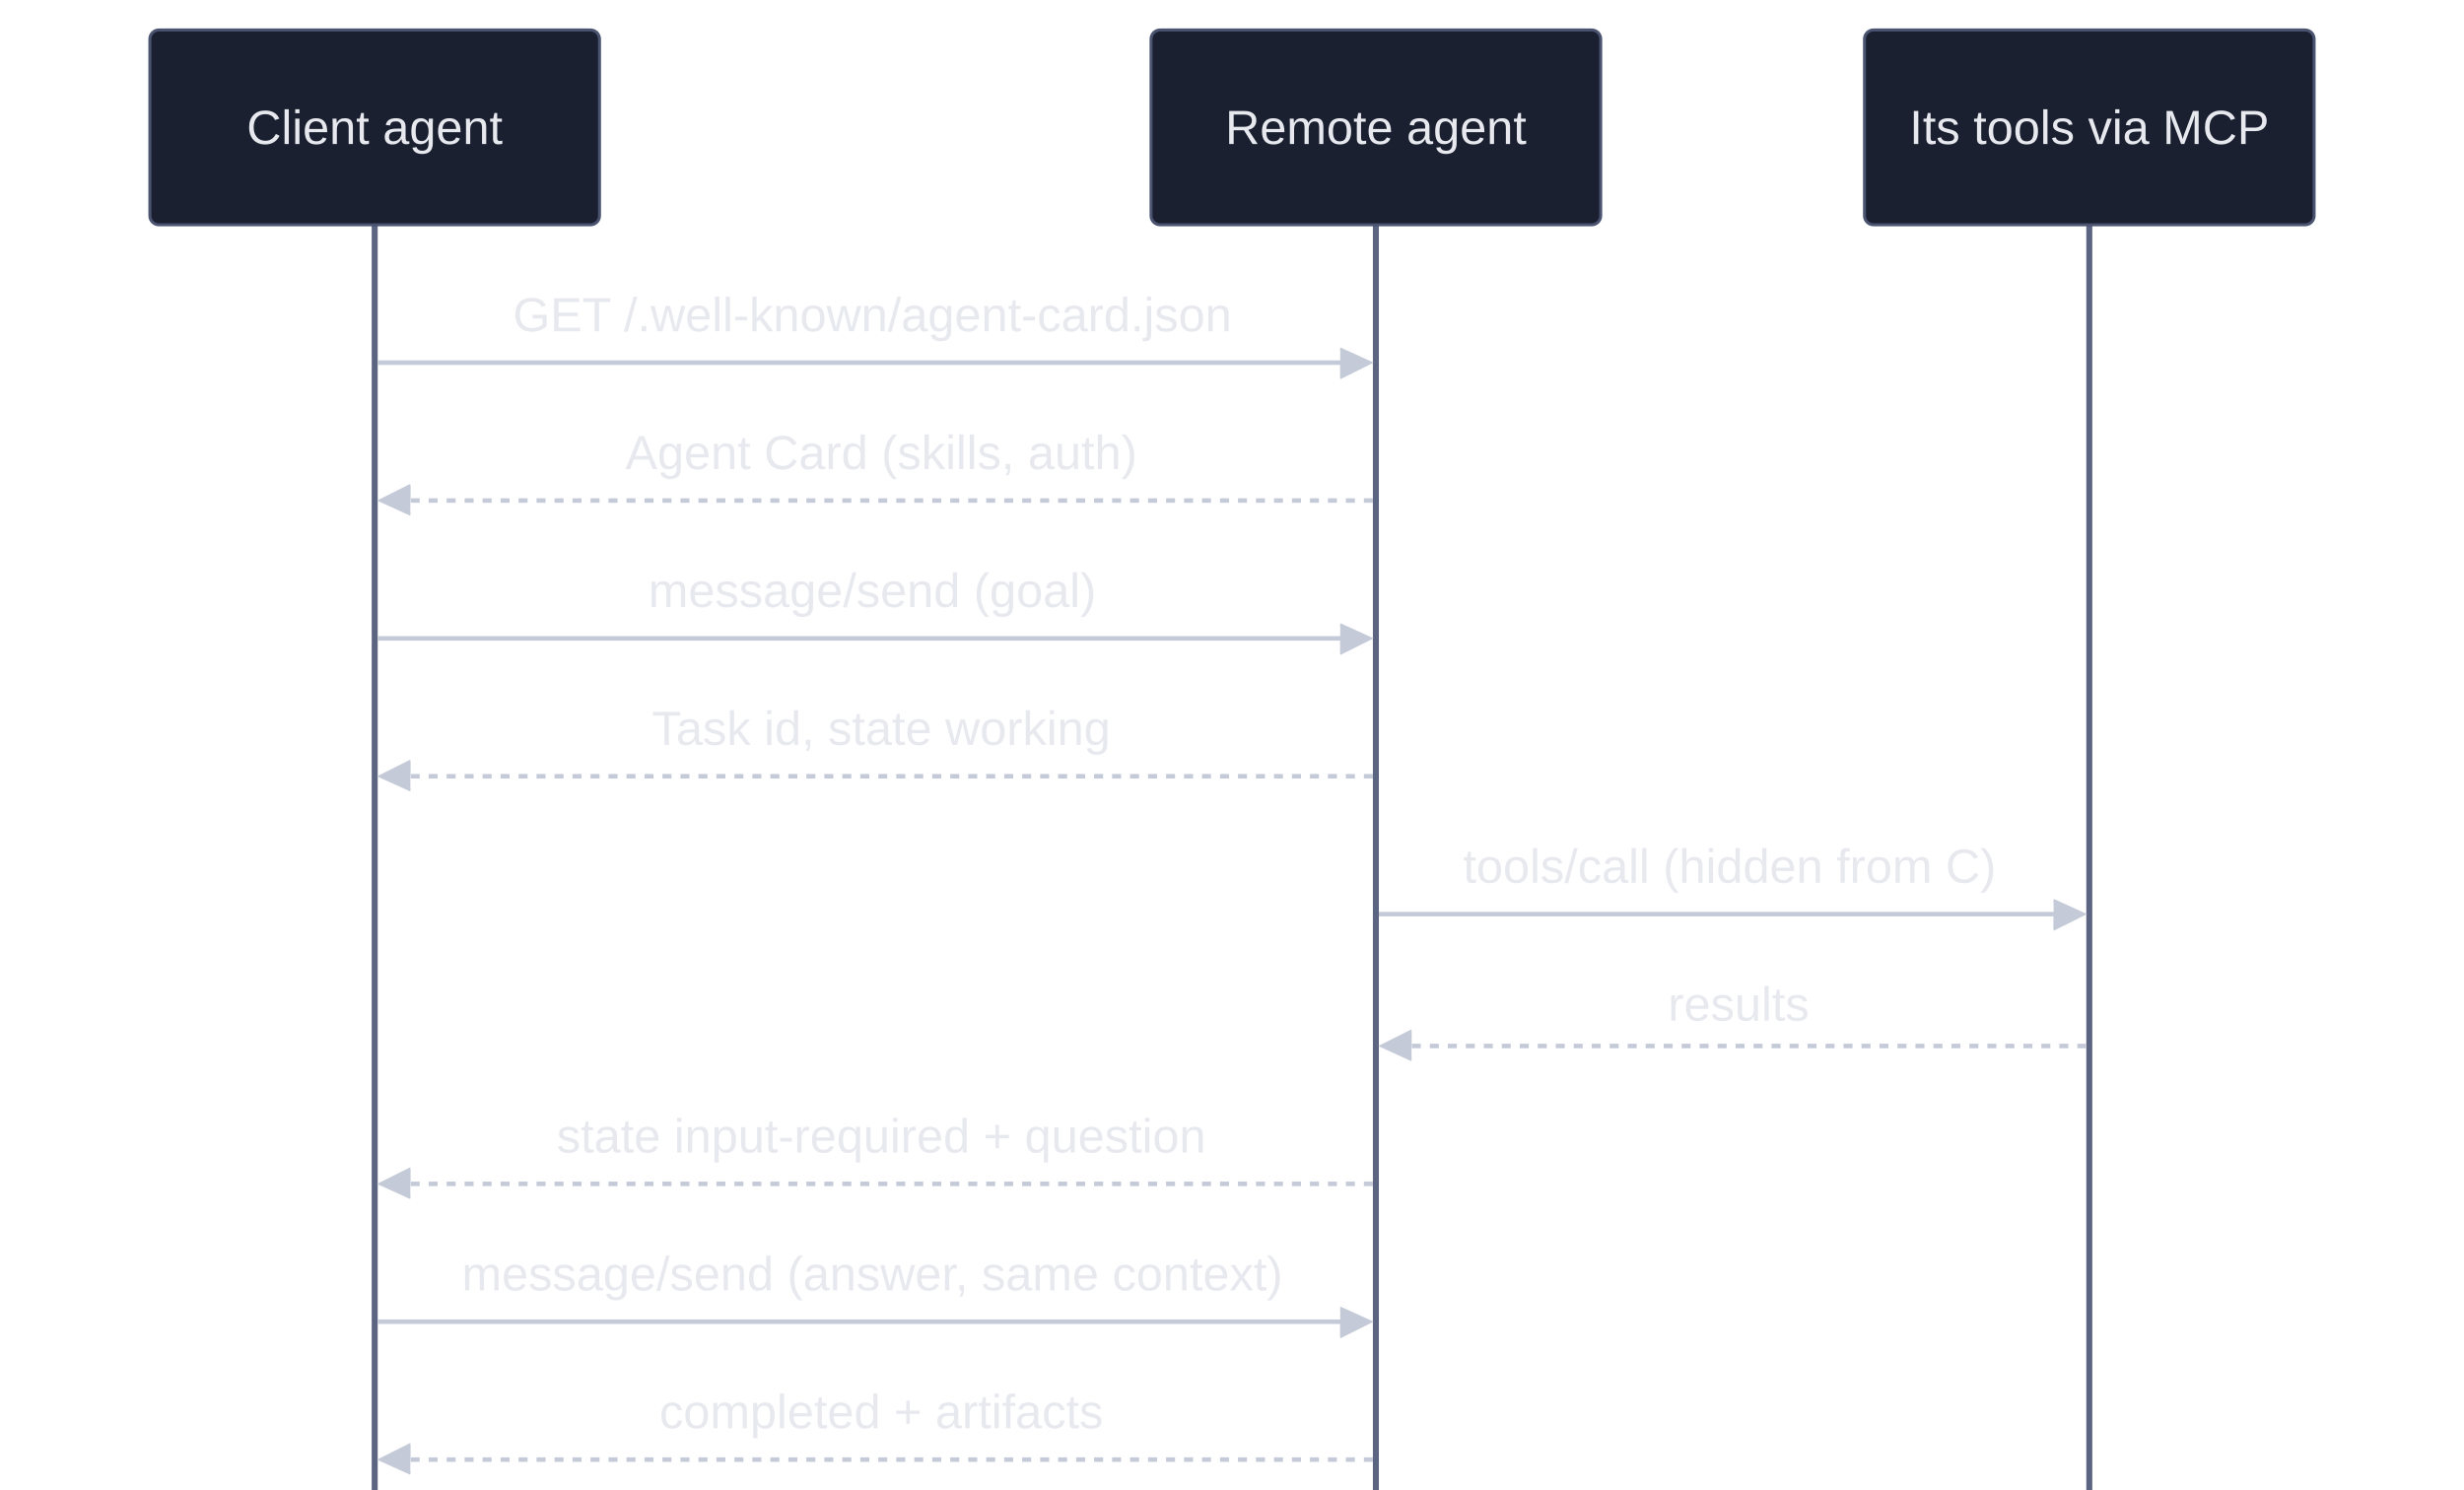
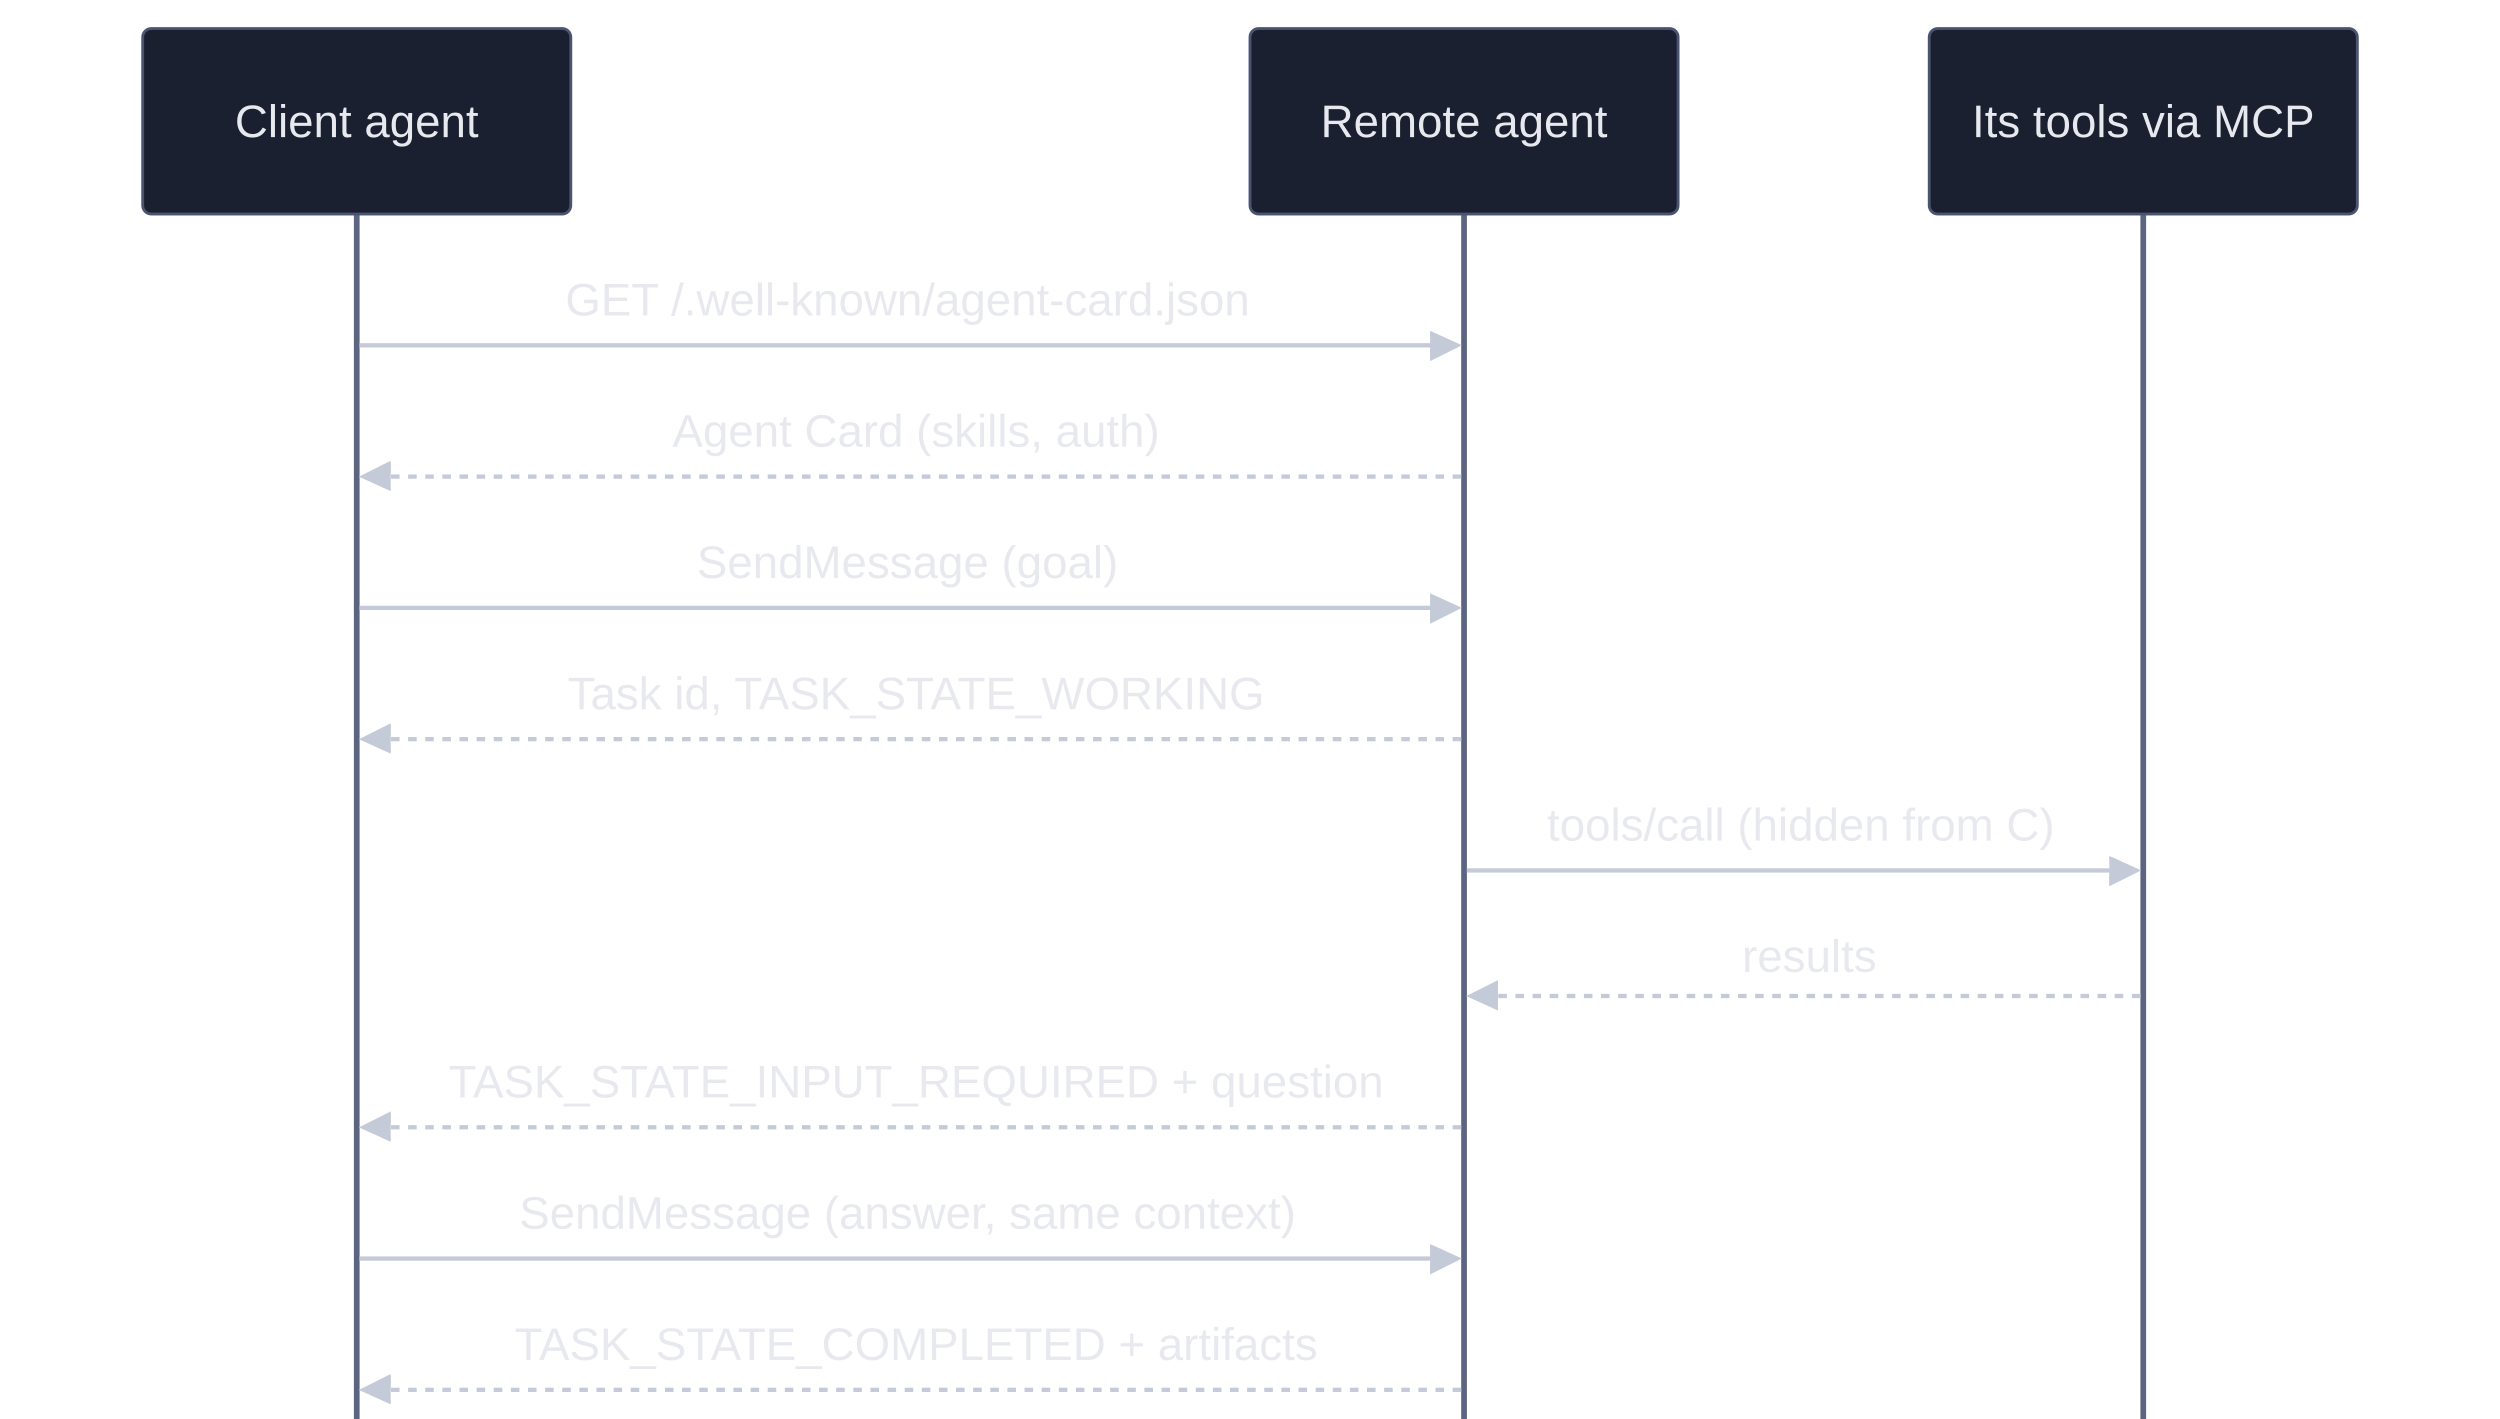
- <svg xmlns="http://www.w3.org/2000/svg" aria-hidden="true" focusable="false" id="dg-a2a-dark" width="100%" style="max-width: 822px;" viewBox="-50 -10 822 497" role="graphics-document document" aria-roledescription="sequence">
+ <svg xmlns="http://www.w3.org/2000/svg" aria-hidden="true" focusable="false" id="dg-a2a-dark" width="100%" style="max-width: 876px;" viewBox="-50 -10 876 497" role="graphics-document document" aria-roledescription="sequence">
  <g>
-     <line id="actor2" x1="647" y1="65" x2="647" y2="2000" class="actor-line 200" stroke-width="0.5px" stroke="#999" name="T" data-et="life-line" data-id="T" />
+     <line id="actor2" x1="701" y1="65" x2="701" y2="2000" class="actor-line 200" stroke-width="0.5px" stroke="#999" name="T" data-et="life-line" data-id="T" />
    <g id="root-2" data-et="participant" data-type="participant" data-id="T">
-       <rect x="572" y="0" fill="#eaeaea" stroke="#666" width="150" height="65" name="T" rx="3" ry="3" class="actor actor-top" />
-       <text x="647" y="32.5" dominant-baseline="central" alignment-baseline="central" class="actor actor-box" style="text-anchor: middle; font-size: 16px; font-weight: 400;">
-         <tspan x="647" dy="0">Its tools via MCP</tspan>
+       <rect x="626" y="0" fill="#eaeaea" stroke="#666" width="150" height="65" name="T" rx="3" ry="3" class="actor actor-top" />
+       <text x="701" y="32.5" dominant-baseline="central" alignment-baseline="central" class="actor actor-box" style="text-anchor: middle; font-size: 16px; font-weight: 400;">
+         <tspan x="701" dy="0">Its tools via MCP</tspan>
      </text>
    </g>
  </g>
  <g>
-     <line id="actor1" x1="409" y1="65" x2="409" y2="2000" class="actor-line 200" stroke-width="0.5px" stroke="#999" name="R" data-et="life-line" data-id="R" />
+     <line id="actor1" x1="463" y1="65" x2="463" y2="2000" class="actor-line 200" stroke-width="0.5px" stroke="#999" name="R" data-et="life-line" data-id="R" />
    <g id="root-1" data-et="participant" data-type="participant" data-id="R">
-       <rect x="334" y="0" fill="#eaeaea" stroke="#666" width="150" height="65" name="R" rx="3" ry="3" class="actor actor-top" />
-       <text x="409" y="32.5" dominant-baseline="central" alignment-baseline="central" class="actor actor-box" style="text-anchor: middle; font-size: 16px; font-weight: 400;">
-         <tspan x="409" dy="0">Remote agent</tspan>
+       <rect x="388" y="0" fill="#eaeaea" stroke="#666" width="150" height="65" name="R" rx="3" ry="3" class="actor actor-top" />
+       <text x="463" y="32.5" dominant-baseline="central" alignment-baseline="central" class="actor actor-box" style="text-anchor: middle; font-size: 16px; font-weight: 400;">
+         <tspan x="463" dy="0">Remote agent</tspan>
      </text>
    </g>
  </g>
  <g>
    <line id="actor0" x1="75" y1="65" x2="75" y2="2000" class="actor-line 200" stroke-width="0.5px" stroke="#999" name="C" data-et="life-line" data-id="C" />
    <g id="root-0" data-et="participant" data-type="participant" data-id="C">
      <rect x="0" y="0" fill="#eaeaea" stroke="#666" width="150" height="65" name="C" rx="3" ry="3" class="actor actor-top" />
      <text x="75" y="32.5" dominant-baseline="central" alignment-baseline="central" class="actor actor-box" style="text-anchor: middle; font-size: 16px; font-weight: 400;">
        <tspan x="75" dy="0">Client agent</tspan>
      </text>
    </g>
  </g>
  <style>#dg-a2a-dark{font-family:Arial,Helvetica,'Liberation Sans',sans-serif;font-size:14px;fill:#e7e9ef;}@keyframes edge-animation-frame{from{stroke-dashoffset:0;}}@keyframes dash{to{stroke-dashoffset:0;}}#dg-a2a-dark .edge-animation-slow{stroke-dasharray:9,5!important;stroke-dashoffset:900;animation:dash 50s linear infinite;stroke-linecap:round;}#dg-a2a-dark .edge-animation-fast{stroke-dasharray:9,5!important;stroke-dashoffset:900;animation:dash 20s linear infinite;stroke-linecap:round;}#dg-a2a-dark .error-icon{fill:#151a27;}#dg-a2a-dark .error-text{fill:#e7e9ef;stroke:#e7e9ef;}#dg-a2a-dark .edge-thickness-normal{stroke-width:1px;}#dg-a2a-dark .edge-thickness-thick{stroke-width:3.5px;}#dg-a2a-dark .edge-pattern-solid{stroke-dasharray:0;}#dg-a2a-dark .edge-thickness-invisible{stroke-width:0;fill:none;}#dg-a2a-dark .edge-pattern-dashed{stroke-dasharray:3;}#dg-a2a-dark .edge-pattern-dotted{stroke-dasharray:2;}#dg-a2a-dark .marker{fill:#8a93a8;stroke:#8a93a8;}#dg-a2a-dark .marker.cross{stroke:#8a93a8;}#dg-a2a-dark svg{font-family:Arial,Helvetica,'Liberation Sans',sans-serif;font-size:14px;}#dg-a2a-dark p{margin:0;}#dg-a2a-dark .actor{stroke:#4a5470;fill:#1a2030;stroke-width:1;}#dg-a2a-dark rect.actor.outer-path[data-look="neo"]{filter:drop-shadow( 1px 2px 2px rgba(185,185,185,1));}#dg-a2a-dark rect.note[data-look="neo"]{stroke:#6d6538;fill:#2b2a1c;filter:drop-shadow( 1px 2px 2px rgba(185,185,185,1));}#dg-a2a-dark text.actor&gt;tspan{fill:#e7e9ef;stroke:none;}#dg-a2a-dark .actor-line{stroke:#5b6480;}#dg-a2a-dark .innerArc{stroke-width:1.5;stroke-dasharray:none;}#dg-a2a-dark .messageLine0{stroke-width:1.5;stroke-dasharray:none;stroke:#c4cad8;}#dg-a2a-dark .messageLine1{stroke-width:1.5;stroke-dasharray:2,2;stroke:#c4cad8;}#dg-a2a-dark [id$="-arrowhead"] path{fill:#c4cad8;stroke:#c4cad8;}#dg-a2a-dark .sequenceNumber{fill:#10141d;}#dg-a2a-dark [id$="-sequencenumber"]{fill:#c4cad8;}#dg-a2a-dark [id$="-crosshead"] path{fill:#c4cad8;stroke:#c4cad8;}#dg-a2a-dark .messageText{fill:#e7e9ef;stroke:none;}#dg-a2a-dark .labelBox{stroke:#4a5470;fill:#1a2030;filter:none;}#dg-a2a-dark .labelText,#dg-a2a-dark .labelText&gt;tspan{fill:#e7e9ef;stroke:none;}#dg-a2a-dark .loopText,#dg-a2a-dark .loopText&gt;tspan{fill:#e7e9ef;stroke:none;}#dg-a2a-dark .sectionTitle,#dg-a2a-dark .sectionTitle&gt;tspan{fill:#e7e9ef;stroke:none;}#dg-a2a-dark .loopLine{stroke-width:2px;stroke-dasharray:2,2;stroke:#4a5470;fill:#4a5470;}#dg-a2a-dark .note{stroke:#6d6538;fill:#2b2a1c;}#dg-a2a-dark .noteText,#dg-a2a-dark .noteText&gt;tspan{fill:#f1e6b8;stroke:none;font-weight:normal;}#dg-a2a-dark .activation0{fill:#283149;stroke:#5b6480;}#dg-a2a-dark .activation1{fill:#283149;stroke:#5b6480;}#dg-a2a-dark .activation2{fill:#283149;stroke:#5b6480;}#dg-a2a-dark .actorPopupMenu{position:absolute;}#dg-a2a-dark .actorPopupMenuPanel{position:absolute;fill:#1a2030;box-shadow:0px 8px 16px 0px rgba(0,0,0,0.2);filter:drop-shadow(3px 5px 2px rgb(0 0 0 / 0.4));}#dg-a2a-dark .actor-man circle,#dg-a2a-dark line{fill:#1a2030;stroke-width:2px;}#dg-a2a-dark g rect.rect{filter:drop-shadow( 1px 2px 2px rgba(185,185,185,1));stroke:#4a5470;}#dg-a2a-dark .node .neo-node{stroke:#4a5470;}#dg-a2a-dark [data-look="neo"].node rect,#dg-a2a-dark [data-look="neo"].cluster rect,#dg-a2a-dark [data-look="neo"].node polygon{stroke:url(#dg-a2a-dark-gradient);filter:drop-shadow( 1px 2px 2px rgba(185,185,185,1));}#dg-a2a-dark [data-look="neo"].swimlane.cluster rect{filter:none;}#dg-a2a-dark [data-look="neo"].node path{stroke:url(#dg-a2a-dark-gradient);stroke-width:1px;}#dg-a2a-dark [data-look="neo"].node .outer-path{filter:drop-shadow( 1px 2px 2px rgba(185,185,185,1));}#dg-a2a-dark [data-look="neo"].node .neo-line path{stroke:#4a5470;filter:none;}#dg-a2a-dark [data-look="neo"].node circle{stroke:url(#dg-a2a-dark-gradient);filter:drop-shadow( 1px 2px 2px rgba(185,185,185,1));}#dg-a2a-dark [data-look="neo"].node circle .state-start{fill:#000000;}#dg-a2a-dark [data-look="neo"].icon-shape .icon{fill:url(#dg-a2a-dark-gradient);filter:drop-shadow( 1px 2px 2px rgba(185,185,185,1));}#dg-a2a-dark [data-look="neo"].icon-shape .icon-neo path{stroke:url(#dg-a2a-dark-gradient);filter:drop-shadow( 1px 2px 2px rgba(185,185,185,1));}#dg-a2a-dark :root{--mermaid-font-family:"trebuchet ms",verdana,arial,sans-serif;}</style>
  <g />
  <defs>
    <symbol id="dg-a2a-dark-computer" width="24" height="24">
      <path transform="scale(.5)" d="M2 2v13h20v-13h-20zm18 11h-16v-9h16v9zm-10.228 6l.466-1h3.524l.467 1h-4.457zm14.228 3h-24l2-6h2.104l-1.33 4h18.45l-1.297-4h2.073l2 6zm-5-10h-14v-7h14v7z" />
    </symbol>
  </defs>
  <defs>
    <symbol id="dg-a2a-dark-database" fill-rule="evenodd" clip-rule="evenodd">
      <path transform="scale(.5)" d="M12.258.001l.256.004.255.005.253.008.251.01.249.012.247.015.246.016.242.019.241.02.239.023.236.024.233.027.231.028.229.031.225.032.223.034.22.036.217.038.214.04.211.041.208.043.205.045.201.046.198.048.194.05.191.051.187.053.183.054.18.056.175.057.172.059.168.06.163.061.16.063.155.064.15.066.074.033.073.033.071.034.07.034.069.035.068.035.067.035.066.035.064.036.064.036.062.036.06.036.06.037.058.037.058.037.055.038.055.038.053.038.052.038.051.039.05.039.048.039.047.039.045.04.044.04.043.04.041.04.04.041.039.041.037.041.036.041.034.041.033.042.032.042.03.042.029.042.027.042.026.043.024.043.023.043.021.043.02.043.018.044.017.043.015.044.013.044.012.044.011.045.009.044.007.045.006.045.004.045.002.045.001.045v17l-.001.045-.002.045-.004.045-.006.045-.007.045-.009.044-.011.045-.012.044-.013.044-.015.044-.017.043-.018.044-.02.043-.021.043-.023.043-.024.043-.026.043-.027.042-.029.042-.03.042-.032.042-.033.042-.034.041-.036.041-.037.041-.039.041-.04.041-.041.04-.043.04-.044.04-.045.04-.047.039-.048.039-.05.039-.051.039-.052.038-.053.038-.055.038-.055.038-.058.037-.058.037-.06.037-.06.036-.062.036-.064.036-.064.036-.066.035-.067.035-.068.035-.069.035-.07.034-.071.034-.073.033-.074.033-.15.066-.155.064-.16.063-.163.061-.168.06-.172.059-.175.057-.18.056-.183.054-.187.053-.191.051-.194.05-.198.048-.201.046-.205.045-.208.043-.211.041-.214.04-.217.038-.22.036-.223.034-.225.032-.229.031-.231.028-.233.027-.236.024-.239.023-.241.02-.242.019-.246.016-.247.015-.249.012-.251.01-.253.008-.255.005-.256.004-.258.001-.258-.001-.256-.004-.255-.005-.253-.008-.251-.01-.249-.012-.247-.015-.245-.016-.243-.019-.241-.02-.238-.023-.236-.024-.234-.027-.231-.028-.228-.031-.226-.032-.223-.034-.22-.036-.217-.038-.214-.04-.211-.041-.208-.043-.204-.045-.201-.046-.198-.048-.195-.05-.19-.051-.187-.053-.184-.054-.179-.056-.176-.057-.172-.059-.167-.06-.164-.061-.159-.063-.155-.064-.151-.066-.074-.033-.072-.033-.072-.034-.07-.034-.069-.035-.068-.035-.067-.035-.066-.035-.064-.036-.063-.036-.062-.036-.061-.036-.06-.037-.058-.037-.057-.037-.056-.038-.055-.038-.053-.038-.052-.038-.051-.039-.049-.039-.049-.039-.046-.039-.046-.04-.044-.04-.043-.04-.041-.04-.04-.041-.039-.041-.037-.041-.036-.041-.034-.041-.033-.042-.032-.042-.03-.042-.029-.042-.027-.042-.026-.043-.024-.043-.023-.043-.021-.043-.02-.043-.018-.044-.017-.043-.015-.044-.013-.044-.012-.044-.011-.045-.009-.044-.007-.045-.006-.045-.004-.045-.002-.045-.001-.045v-17l.001-.045.002-.045.004-.045.006-.045.007-.045.009-.044.011-.045.012-.044.013-.044.015-.044.017-.043.018-.044.02-.043.021-.043.023-.043.024-.043.026-.043.027-.042.029-.042.03-.042.032-.042.033-.042.034-.041.036-.041.037-.041.039-.041.04-.041.041-.04.043-.04.044-.04.046-.04.046-.039.049-.039.049-.039.051-.039.052-.038.053-.038.055-.038.056-.038.057-.037.058-.037.06-.037.061-.036.062-.036.063-.036.064-.036.066-.035.067-.035.068-.035.069-.035.07-.034.072-.034.072-.033.074-.033.151-.066.155-.064.159-.063.164-.061.167-.06.172-.059.176-.057.179-.056.184-.054.187-.053.19-.051.195-.05.198-.048.201-.046.204-.045.208-.043.211-.041.214-.04.217-.038.22-.036.223-.034.226-.032.228-.031.231-.028.234-.027.236-.024.238-.023.241-.02.243-.019.245-.016.247-.015.249-.012.251-.01.253-.008.255-.005.256-.004.258-.001.258.001zm-9.258 20.499v.01l.001.021.003.021.004.022.005.021.006.022.007.022.009.023.01.022.011.023.012.023.013.023.015.023.016.024.017.023.018.024.019.024.021.024.022.025.023.024.024.025.052.049.056.05.061.051.066.051.07.051.075.051.079.052.084.052.088.052.092.052.097.052.102.051.105.052.11.052.114.051.119.051.123.051.127.05.131.05.135.05.139.048.144.049.147.047.152.047.155.047.16.045.163.045.167.043.171.043.176.041.178.041.183.039.187.039.19.037.194.035.197.035.202.033.204.031.209.03.212.029.216.027.219.025.222.024.226.021.23.02.233.018.236.016.24.015.243.012.246.01.249.008.253.005.256.004.259.001.26-.001.257-.004.254-.005.25-.008.247-.011.244-.012.241-.014.237-.016.233-.018.231-.021.226-.021.224-.024.22-.026.216-.027.212-.028.21-.031.205-.031.202-.034.198-.034.194-.036.191-.037.187-.039.183-.04.179-.04.175-.042.172-.043.168-.044.163-.045.16-.046.155-.046.152-.047.148-.048.143-.049.139-.049.136-.05.131-.05.126-.05.123-.051.118-.052.114-.051.11-.052.106-.052.101-.052.096-.052.092-.052.088-.053.083-.051.079-.052.074-.052.07-.051.065-.051.06-.051.056-.05.051-.05.023-.024.023-.025.021-.024.02-.024.019-.024.018-.024.017-.024.015-.023.014-.024.013-.023.012-.023.01-.023.01-.022.008-.022.006-.022.006-.022.004-.022.004-.021.001-.021.001-.021v-4.127l-.077.055-.08.053-.083.054-.085.053-.087.052-.09.052-.093.051-.095.05-.097.05-.1.049-.102.049-.105.048-.106.047-.109.047-.111.046-.114.045-.115.045-.118.044-.12.043-.122.042-.124.042-.126.041-.128.04-.13.04-.132.038-.134.038-.135.037-.138.037-.139.035-.142.035-.143.034-.144.033-.147.032-.148.031-.15.03-.151.03-.153.029-.154.027-.156.027-.158.026-.159.025-.161.024-.162.023-.163.022-.165.021-.166.02-.167.019-.169.018-.169.017-.171.016-.173.015-.173.014-.175.013-.175.012-.177.011-.178.01-.179.008-.179.008-.181.006-.182.005-.182.004-.184.003-.184.002h-.37l-.184-.002-.184-.003-.182-.004-.182-.005-.181-.006-.179-.008-.179-.008-.178-.01-.176-.011-.176-.012-.175-.013-.173-.014-.172-.015-.171-.016-.17-.017-.169-.018-.167-.019-.166-.02-.165-.021-.163-.022-.162-.023-.161-.024-.159-.025-.157-.026-.156-.027-.155-.027-.153-.029-.151-.03-.15-.03-.148-.031-.146-.032-.145-.033-.143-.034-.141-.035-.14-.035-.137-.037-.136-.037-.134-.038-.132-.038-.13-.04-.128-.04-.126-.041-.124-.042-.122-.042-.12-.044-.117-.043-.116-.045-.113-.045-.112-.046-.109-.047-.106-.047-.105-.048-.102-.049-.1-.049-.097-.05-.095-.05-.093-.052-.09-.051-.087-.052-.085-.053-.083-.054-.08-.054-.077-.054v4.127zm0-5.654v.011l.001.021.003.021.004.021.005.022.006.022.007.022.009.022.01.022.011.023.012.023.013.023.015.024.016.023.017.024.018.024.019.024.021.024.022.024.023.025.024.024.052.05.056.05.061.05.066.051.07.051.075.052.079.051.084.052.088.052.092.052.097.052.102.052.105.052.11.051.114.051.119.052.123.05.127.051.131.05.135.049.139.049.144.048.147.048.152.047.155.046.16.045.163.045.167.044.171.042.176.042.178.04.183.04.187.038.19.037.194.036.197.034.202.033.204.032.209.03.212.028.216.027.219.025.222.024.226.022.23.02.233.018.236.016.24.014.243.012.246.01.249.008.253.006.256.003.259.001.26-.001.257-.003.254-.006.25-.008.247-.01.244-.012.241-.015.237-.016.233-.018.231-.02.226-.022.224-.024.22-.025.216-.027.212-.029.21-.03.205-.032.202-.033.198-.035.194-.036.191-.037.187-.039.183-.039.179-.041.175-.042.172-.043.168-.044.163-.045.16-.045.155-.047.152-.047.148-.048.143-.048.139-.05.136-.049.131-.05.126-.051.123-.051.118-.051.114-.052.11-.052.106-.052.101-.052.096-.052.092-.052.088-.052.083-.052.079-.052.074-.051.07-.052.065-.051.06-.05.056-.051.051-.049.023-.025.023-.024.021-.025.02-.024.019-.024.018-.024.017-.024.015-.023.014-.023.013-.024.012-.022.01-.023.01-.023.008-.022.006-.022.006-.022.004-.021.004-.022.001-.021.001-.021v-4.139l-.077.054-.08.054-.083.054-.085.052-.087.053-.09.051-.093.051-.095.051-.097.05-.1.049-.102.049-.105.048-.106.047-.109.047-.111.046-.114.045-.115.044-.118.044-.12.044-.122.042-.124.042-.126.041-.128.04-.13.039-.132.039-.134.038-.135.037-.138.036-.139.036-.142.035-.143.033-.144.033-.147.033-.148.031-.15.03-.151.03-.153.028-.154.028-.156.027-.158.026-.159.025-.161.024-.162.023-.163.022-.165.021-.166.02-.167.019-.169.018-.169.017-.171.016-.173.015-.173.014-.175.013-.175.012-.177.011-.178.009-.179.009-.179.007-.181.007-.182.005-.182.004-.184.003-.184.002h-.37l-.184-.002-.184-.003-.182-.004-.182-.005-.181-.007-.179-.007-.179-.009-.178-.009-.176-.011-.176-.012-.175-.013-.173-.014-.172-.015-.171-.016-.17-.017-.169-.018-.167-.019-.166-.02-.165-.021-.163-.022-.162-.023-.161-.024-.159-.025-.157-.026-.156-.027-.155-.028-.153-.028-.151-.03-.15-.03-.148-.031-.146-.033-.145-.033-.143-.033-.141-.035-.14-.036-.137-.036-.136-.037-.134-.038-.132-.039-.13-.039-.128-.04-.126-.041-.124-.042-.122-.043-.12-.043-.117-.044-.116-.044-.113-.046-.112-.046-.109-.046-.106-.047-.105-.048-.102-.049-.1-.049-.097-.05-.095-.051-.093-.051-.09-.051-.087-.053-.085-.052-.083-.054-.08-.054-.077-.054v4.139zm0-5.666v.011l.001.02.003.022.004.021.005.022.006.021.007.022.009.023.01.022.011.023.012.023.013.023.015.023.016.024.017.024.018.023.019.024.021.025.022.024.023.024.024.025.052.05.056.05.061.05.066.051.07.051.075.052.079.051.084.052.088.052.092.052.097.052.102.052.105.051.11.052.114.051.119.051.123.051.127.05.131.05.135.05.139.049.144.048.147.048.152.047.155.046.16.045.163.045.167.043.171.043.176.042.178.04.183.04.187.038.19.037.194.036.197.034.202.033.204.032.209.03.212.028.216.027.219.025.222.024.226.021.23.02.233.018.236.017.24.014.243.012.246.01.249.008.253.006.256.003.259.001.26-.001.257-.003.254-.006.25-.008.247-.01.244-.013.241-.014.237-.016.233-.018.231-.02.226-.022.224-.024.22-.025.216-.027.212-.029.21-.03.205-.032.202-.033.198-.035.194-.036.191-.037.187-.039.183-.039.179-.041.175-.042.172-.043.168-.044.163-.045.16-.045.155-.047.152-.047.148-.048.143-.049.139-.049.136-.049.131-.051.126-.05.123-.051.118-.052.114-.051.11-.052.106-.052.101-.052.096-.052.092-.052.088-.052.083-.052.079-.052.074-.052.07-.051.065-.051.06-.051.056-.05.051-.049.023-.025.023-.025.021-.024.02-.024.019-.024.018-.024.017-.024.015-.023.014-.024.013-.023.012-.023.01-.022.01-.023.008-.022.006-.022.006-.022.004-.022.004-.021.001-.021.001-.021v-4.153l-.077.054-.08.054-.083.053-.085.053-.087.053-.09.051-.093.051-.095.051-.097.05-.1.049-.102.048-.105.048-.106.048-.109.046-.111.046-.114.046-.115.044-.118.044-.12.043-.122.043-.124.042-.126.041-.128.04-.13.039-.132.039-.134.038-.135.037-.138.036-.139.036-.142.034-.143.034-.144.033-.147.032-.148.032-.15.03-.151.03-.153.028-.154.028-.156.027-.158.026-.159.024-.161.024-.162.023-.163.023-.165.021-.166.02-.167.019-.169.018-.169.017-.171.016-.173.015-.173.014-.175.013-.175.012-.177.01-.178.01-.179.009-.179.007-.181.006-.182.006-.182.004-.184.003-.184.001-.185.001-.185-.001-.184-.001-.184-.003-.182-.004-.182-.006-.181-.006-.179-.007-.179-.009-.178-.01-.176-.01-.176-.012-.175-.013-.173-.014-.172-.015-.171-.016-.17-.017-.169-.018-.167-.019-.166-.02-.165-.021-.163-.023-.162-.023-.161-.024-.159-.024-.157-.026-.156-.027-.155-.028-.153-.028-.151-.03-.15-.03-.148-.032-.146-.032-.145-.033-.143-.034-.141-.034-.14-.036-.137-.036-.136-.037-.134-.038-.132-.039-.13-.039-.128-.041-.126-.041-.124-.041-.122-.043-.12-.043-.117-.044-.116-.044-.113-.046-.112-.046-.109-.046-.106-.048-.105-.048-.102-.048-.1-.05-.097-.049-.095-.051-.093-.051-.09-.052-.087-.052-.085-.053-.083-.053-.08-.054-.077-.054v4.153zm8.74-8.179l-.257.004-.254.005-.25.008-.247.011-.244.012-.241.014-.237.016-.233.018-.231.021-.226.022-.224.023-.22.026-.216.027-.212.028-.21.031-.205.032-.202.033-.198.034-.194.036-.191.038-.187.038-.183.04-.179.041-.175.042-.172.043-.168.043-.163.045-.16.046-.155.046-.152.048-.148.048-.143.048-.139.049-.136.05-.131.05-.126.051-.123.051-.118.051-.114.052-.11.052-.106.052-.101.052-.096.052-.092.052-.088.052-.083.052-.079.052-.074.051-.07.052-.065.051-.06.05-.056.05-.051.05-.023.025-.023.024-.021.024-.02.025-.019.024-.018.024-.017.023-.015.024-.014.023-.013.023-.012.023-.01.023-.01.022-.008.022-.006.023-.006.021-.004.022-.004.021-.001.021-.001.021.001.021.001.021.004.021.004.022.006.021.006.023.008.022.01.022.01.023.012.023.013.023.014.023.015.024.017.023.018.024.019.024.02.025.021.024.023.024.023.025.051.05.056.05.06.05.065.051.07.052.074.051.079.052.083.052.088.052.092.052.096.052.101.052.106.052.11.052.114.052.118.051.123.051.126.051.131.05.136.05.139.049.143.048.148.048.152.048.155.046.16.046.163.045.168.043.172.043.175.042.179.041.183.04.187.038.191.038.194.036.198.034.202.033.205.032.21.031.212.028.216.027.22.026.224.023.226.022.231.021.233.018.237.016.241.014.244.012.247.011.25.008.254.005.257.004.26.001.26-.001.257-.004.254-.005.25-.008.247-.011.244-.012.241-.014.237-.016.233-.018.231-.021.226-.022.224-.023.22-.026.216-.027.212-.028.21-.031.205-.032.202-.033.198-.034.194-.036.191-.038.187-.038.183-.04.179-.041.175-.042.172-.043.168-.043.163-.045.16-.046.155-.046.152-.048.148-.048.143-.048.139-.049.136-.05.131-.05.126-.051.123-.051.118-.051.114-.052.11-.052.106-.052.101-.052.096-.052.092-.052.088-.052.083-.052.079-.052.074-.051.07-.052.065-.051.06-.05.056-.05.051-.05.023-.025.023-.024.021-.024.02-.025.019-.024.018-.024.017-.023.015-.024.014-.023.013-.023.012-.023.01-.023.01-.022.008-.022.006-.023.006-.021.004-.022.004-.021.001-.021.001-.021-.001-.021-.001-.021-.004-.021-.004-.022-.006-.021-.006-.023-.008-.022-.01-.022-.01-.023-.012-.023-.013-.023-.014-.023-.015-.024-.017-.023-.018-.024-.019-.024-.02-.025-.021-.024-.023-.024-.023-.025-.051-.05-.056-.05-.06-.05-.065-.051-.07-.052-.074-.051-.079-.052-.083-.052-.088-.052-.092-.052-.096-.052-.101-.052-.106-.052-.11-.052-.114-.052-.118-.051-.123-.051-.126-.051-.131-.05-.136-.05-.139-.049-.143-.048-.148-.048-.152-.048-.155-.046-.16-.046-.163-.045-.168-.043-.172-.043-.175-.042-.179-.041-.183-.04-.187-.038-.191-.038-.194-.036-.198-.034-.202-.033-.205-.032-.21-.031-.212-.028-.216-.027-.22-.026-.224-.023-.226-.022-.231-.021-.233-.018-.237-.016-.241-.014-.244-.012-.247-.011-.25-.008-.254-.005-.257-.004-.26-.001-.26.001z" />
    </symbol>
  </defs>
  <defs>
    <symbol id="dg-a2a-dark-clock" width="24" height="24">
      <path transform="scale(.5)" d="M12 2c5.514 0 10 4.486 10 10s-4.486 10-10 10-10-4.486-10-10 4.486-10 10-10zm0-2c-6.627 0-12 5.373-12 12s5.373 12 12 12 12-5.373 12-12-5.373-12-12-12zm5.848 12.459c.202.038.202.333.001.372-1.907.361-6.045 1.111-6.547 1.111-.719 0-1.301-.582-1.301-1.301 0-.512.77-5.447 1.125-7.445.034-.192.312-.181.343.014l.985 6.238 5.394 1.011z" />
    </symbol>
  </defs>
  <defs>
    <marker id="dg-a2a-dark-arrowhead" refX="7.9" refY="5" markerUnits="userSpaceOnUse" markerWidth="12" markerHeight="12" orient="auto-start-reverse">
      <path d="M -1 0 L 10 5 L 0 10 z" />
    </marker>
  </defs>
  <defs>
    <marker id="dg-a2a-dark-crosshead" markerWidth="15" markerHeight="8" orient="auto" refX="4" refY="4.5">
      <path fill="none" stroke="#000000" stroke-width="1pt" d="M 1,2 L 6,7 M 6,2 L 1,7" style="stroke-dasharray: 0, 0;" />
    </marker>
  </defs>
  <defs>
    <marker id="dg-a2a-dark-filled-head" refX="15.5" refY="7" markerWidth="20" markerHeight="28" orient="auto">
      <path d="M 18,7 L9,13 L14,7 L9,1 Z" />
    </marker>
  </defs>
  <defs>
    <marker id="dg-a2a-dark-sequencenumber" refX="15" refY="15" markerWidth="60" markerHeight="40" orient="auto">
      <circle cx="15" cy="15" r="6" />
    </marker>
  </defs>
  <defs>
    <marker id="dg-a2a-dark-solidTopArrowHead" refX="7.9" refY="7.25" markerUnits="userSpaceOnUse" markerWidth="12" markerHeight="12" orient="auto-start-reverse">
      <path d="M 0 0 L 10 8 L 0 8 z" />
    </marker>
  </defs>
  <defs>
    <marker id="dg-a2a-dark-solidBottomArrowHead" refX="7.9" refY="0.75" markerUnits="userSpaceOnUse" markerWidth="12" markerHeight="12" orient="auto-start-reverse">
      <path d="M 0 0 L 10 0 L 0 8 z" />
    </marker>
  </defs>
  <defs>
    <marker id="dg-a2a-dark-stickTopArrowHead" refX="7.5" refY="7" markerUnits="userSpaceOnUse" markerWidth="12" markerHeight="12" orient="auto-start-reverse">
      <path d="M 0 0 L 7 7" stroke="black" stroke-width="1.5" fill="none" />
    </marker>
  </defs>
  <defs>
    <marker id="dg-a2a-dark-stickBottomArrowHead" refX="7.5" refY="0" markerUnits="userSpaceOnUse" markerWidth="12" markerHeight="12" orient="auto-start-reverse">
      <path d="M 0 7 L 7 0" stroke="black" stroke-width="1.5" fill="none" />
    </marker>
  </defs>
-   <text x="241" y="80" text-anchor="middle" dominant-baseline="middle" alignment-baseline="middle" class="messageText" dy="1em" style="font-size: 16px; font-weight: 400;">GET /.well-known/agent-card.json</text>
-   <line x1="76" y1="111" x2="405" y2="111" class="messageLine0" data-et="message" data-id="i0" data-from="C" data-to="R" stroke-width="2" stroke="none" marker-end="url(#dg-a2a-dark-arrowhead)" style="fill: none;" />
-   <text x="244" y="126" text-anchor="middle" dominant-baseline="middle" alignment-baseline="middle" class="messageText" dy="1em" style="font-size: 16px; font-weight: 400;">Agent Card (skills, auth)</text>
-   <line x1="408" y1="157" x2="79" y2="157" class="messageLine1" data-et="message" data-id="i1" data-from="R" data-to="C" stroke-width="2" stroke="none" marker-end="url(#dg-a2a-dark-arrowhead)" style="stroke-dasharray: 3, 3; fill: none;" />
-   <text x="241" y="172" text-anchor="middle" dominant-baseline="middle" alignment-baseline="middle" class="messageText" dy="1em" style="font-size: 16px; font-weight: 400;">message/send (goal)</text>
-   <line x1="76" y1="203" x2="405" y2="203" class="messageLine0" data-et="message" data-id="i2" data-from="C" data-to="R" stroke-width="2" stroke="none" marker-end="url(#dg-a2a-dark-arrowhead)" style="fill: none;" />
-   <text x="244" y="218" text-anchor="middle" dominant-baseline="middle" alignment-baseline="middle" class="messageText" dy="1em" style="font-size: 16px; font-weight: 400;">Task id, state working</text>
-   <line x1="408" y1="249" x2="79" y2="249" class="messageLine1" data-et="message" data-id="i3" data-from="R" data-to="C" stroke-width="2" stroke="none" marker-end="url(#dg-a2a-dark-arrowhead)" style="stroke-dasharray: 3, 3; fill: none;" />
-   <text x="527" y="264" text-anchor="middle" dominant-baseline="middle" alignment-baseline="middle" class="messageText" dy="1em" style="font-size: 16px; font-weight: 400;">tools/call (hidden from C)</text>
-   <line x1="410" y1="295" x2="643" y2="295" class="messageLine0" data-et="message" data-id="i4" data-from="R" data-to="T" stroke-width="2" stroke="none" marker-end="url(#dg-a2a-dark-arrowhead)" style="fill: none;" />
-   <text x="530" y="310" text-anchor="middle" dominant-baseline="middle" alignment-baseline="middle" class="messageText" dy="1em" style="font-size: 16px; font-weight: 400;">results</text>
-   <line x1="646" y1="339" x2="413" y2="339" class="messageLine1" data-et="message" data-id="i5" data-from="T" data-to="R" stroke-width="2" stroke="none" marker-end="url(#dg-a2a-dark-arrowhead)" style="stroke-dasharray: 3, 3; fill: none;" />
-   <text x="244" y="354" text-anchor="middle" dominant-baseline="middle" alignment-baseline="middle" class="messageText" dy="1em" style="font-size: 16px; font-weight: 400;">state input-required + question</text>
-   <line x1="408" y1="385" x2="79" y2="385" class="messageLine1" data-et="message" data-id="i6" data-from="R" data-to="C" stroke-width="2" stroke="none" marker-end="url(#dg-a2a-dark-arrowhead)" style="stroke-dasharray: 3, 3; fill: none;" />
-   <text x="241" y="400" text-anchor="middle" dominant-baseline="middle" alignment-baseline="middle" class="messageText" dy="1em" style="font-size: 16px; font-weight: 400;">message/send (answer, same context)</text>
-   <line x1="76" y1="431" x2="405" y2="431" class="messageLine0" data-et="message" data-id="i7" data-from="C" data-to="R" stroke-width="2" stroke="none" marker-end="url(#dg-a2a-dark-arrowhead)" style="fill: none;" />
-   <text x="244" y="446" text-anchor="middle" dominant-baseline="middle" alignment-baseline="middle" class="messageText" dy="1em" style="font-size: 16px; font-weight: 400;">completed + artifacts</text>
-   <line x1="408" y1="477" x2="79" y2="477" class="messageLine1" data-et="message" data-id="i8" data-from="R" data-to="C" stroke-width="2" stroke="none" marker-end="url(#dg-a2a-dark-arrowhead)" style="stroke-dasharray: 3, 3; fill: none;" />
+   <text x="268" y="80" text-anchor="middle" dominant-baseline="middle" alignment-baseline="middle" class="messageText" dy="1em" style="font-size: 16px; font-weight: 400;">GET /.well-known/agent-card.json</text>
+   <line x1="76" y1="111" x2="459" y2="111" class="messageLine0" data-et="message" data-id="i0" data-from="C" data-to="R" stroke-width="2" stroke="none" marker-end="url(#dg-a2a-dark-arrowhead)" style="fill: none;" />
+   <text x="271" y="126" text-anchor="middle" dominant-baseline="middle" alignment-baseline="middle" class="messageText" dy="1em" style="font-size: 16px; font-weight: 400;">Agent Card (skills, auth)</text>
+   <line x1="462" y1="157" x2="79" y2="157" class="messageLine1" data-et="message" data-id="i1" data-from="R" data-to="C" stroke-width="2" stroke="none" marker-end="url(#dg-a2a-dark-arrowhead)" style="stroke-dasharray: 3, 3; fill: none;" />
+   <text x="268" y="172" text-anchor="middle" dominant-baseline="middle" alignment-baseline="middle" class="messageText" dy="1em" style="font-size: 16px; font-weight: 400;">SendMessage (goal)</text>
+   <line x1="76" y1="203" x2="459" y2="203" class="messageLine0" data-et="message" data-id="i2" data-from="C" data-to="R" stroke-width="2" stroke="none" marker-end="url(#dg-a2a-dark-arrowhead)" style="fill: none;" />
+   <text x="271" y="218" text-anchor="middle" dominant-baseline="middle" alignment-baseline="middle" class="messageText" dy="1em" style="font-size: 16px; font-weight: 400;">Task id, TASK_STATE_WORKING</text>
+   <line x1="462" y1="249" x2="79" y2="249" class="messageLine1" data-et="message" data-id="i3" data-from="R" data-to="C" stroke-width="2" stroke="none" marker-end="url(#dg-a2a-dark-arrowhead)" style="stroke-dasharray: 3, 3; fill: none;" />
+   <text x="581" y="264" text-anchor="middle" dominant-baseline="middle" alignment-baseline="middle" class="messageText" dy="1em" style="font-size: 16px; font-weight: 400;">tools/call (hidden from C)</text>
+   <line x1="464" y1="295" x2="697" y2="295" class="messageLine0" data-et="message" data-id="i4" data-from="R" data-to="T" stroke-width="2" stroke="none" marker-end="url(#dg-a2a-dark-arrowhead)" style="fill: none;" />
+   <text x="584" y="310" text-anchor="middle" dominant-baseline="middle" alignment-baseline="middle" class="messageText" dy="1em" style="font-size: 16px; font-weight: 400;">results</text>
+   <line x1="700" y1="339" x2="467" y2="339" class="messageLine1" data-et="message" data-id="i5" data-from="T" data-to="R" stroke-width="2" stroke="none" marker-end="url(#dg-a2a-dark-arrowhead)" style="stroke-dasharray: 3, 3; fill: none;" />
+   <text x="271" y="354" text-anchor="middle" dominant-baseline="middle" alignment-baseline="middle" class="messageText" dy="1em" style="font-size: 16px; font-weight: 400;">TASK_STATE_INPUT_REQUIRED + question</text>
+   <line x1="462" y1="385" x2="79" y2="385" class="messageLine1" data-et="message" data-id="i6" data-from="R" data-to="C" stroke-width="2" stroke="none" marker-end="url(#dg-a2a-dark-arrowhead)" style="stroke-dasharray: 3, 3; fill: none;" />
+   <text x="268" y="400" text-anchor="middle" dominant-baseline="middle" alignment-baseline="middle" class="messageText" dy="1em" style="font-size: 16px; font-weight: 400;">SendMessage (answer, same context)</text>
+   <line x1="76" y1="431" x2="459" y2="431" class="messageLine0" data-et="message" data-id="i7" data-from="C" data-to="R" stroke-width="2" stroke="none" marker-end="url(#dg-a2a-dark-arrowhead)" style="fill: none;" />
+   <text x="271" y="446" text-anchor="middle" dominant-baseline="middle" alignment-baseline="middle" class="messageText" dy="1em" style="font-size: 16px; font-weight: 400;">TASK_STATE_COMPLETED + artifacts</text>
+   <line x1="462" y1="477" x2="79" y2="477" class="messageLine1" data-et="message" data-id="i8" data-from="R" data-to="C" stroke-width="2" stroke="none" marker-end="url(#dg-a2a-dark-arrowhead)" style="stroke-dasharray: 3, 3; fill: none;" />
</svg>
